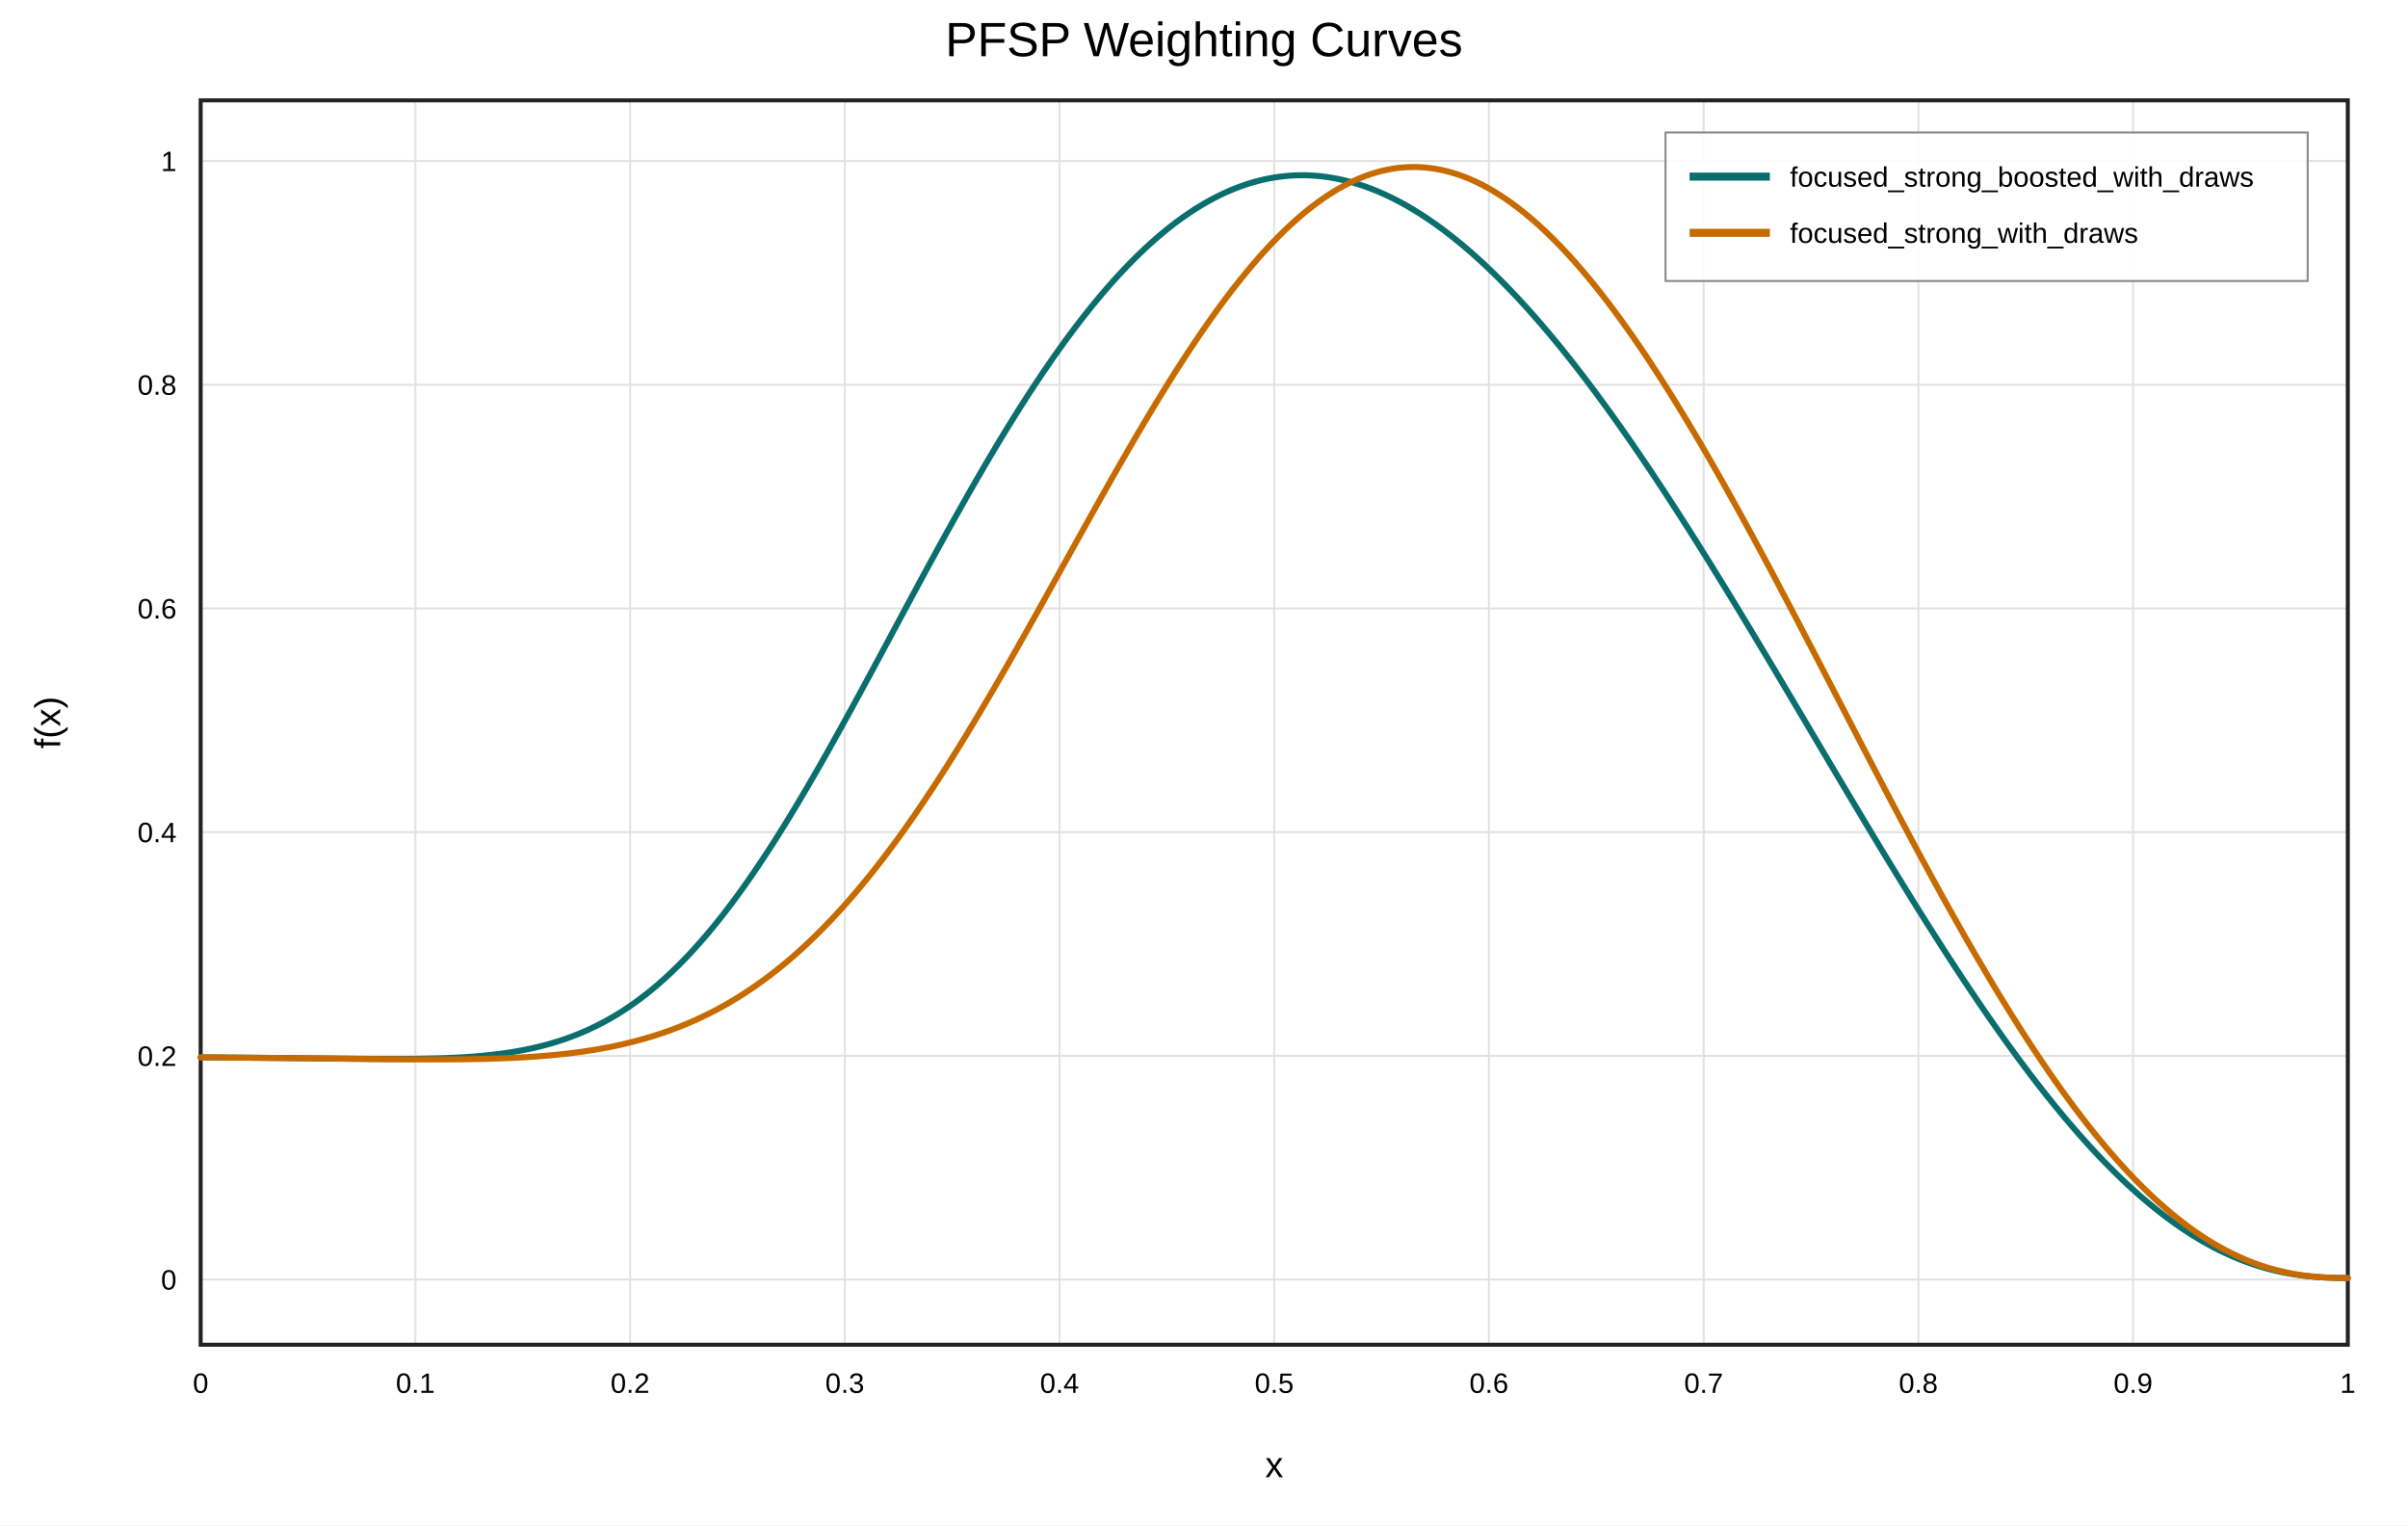
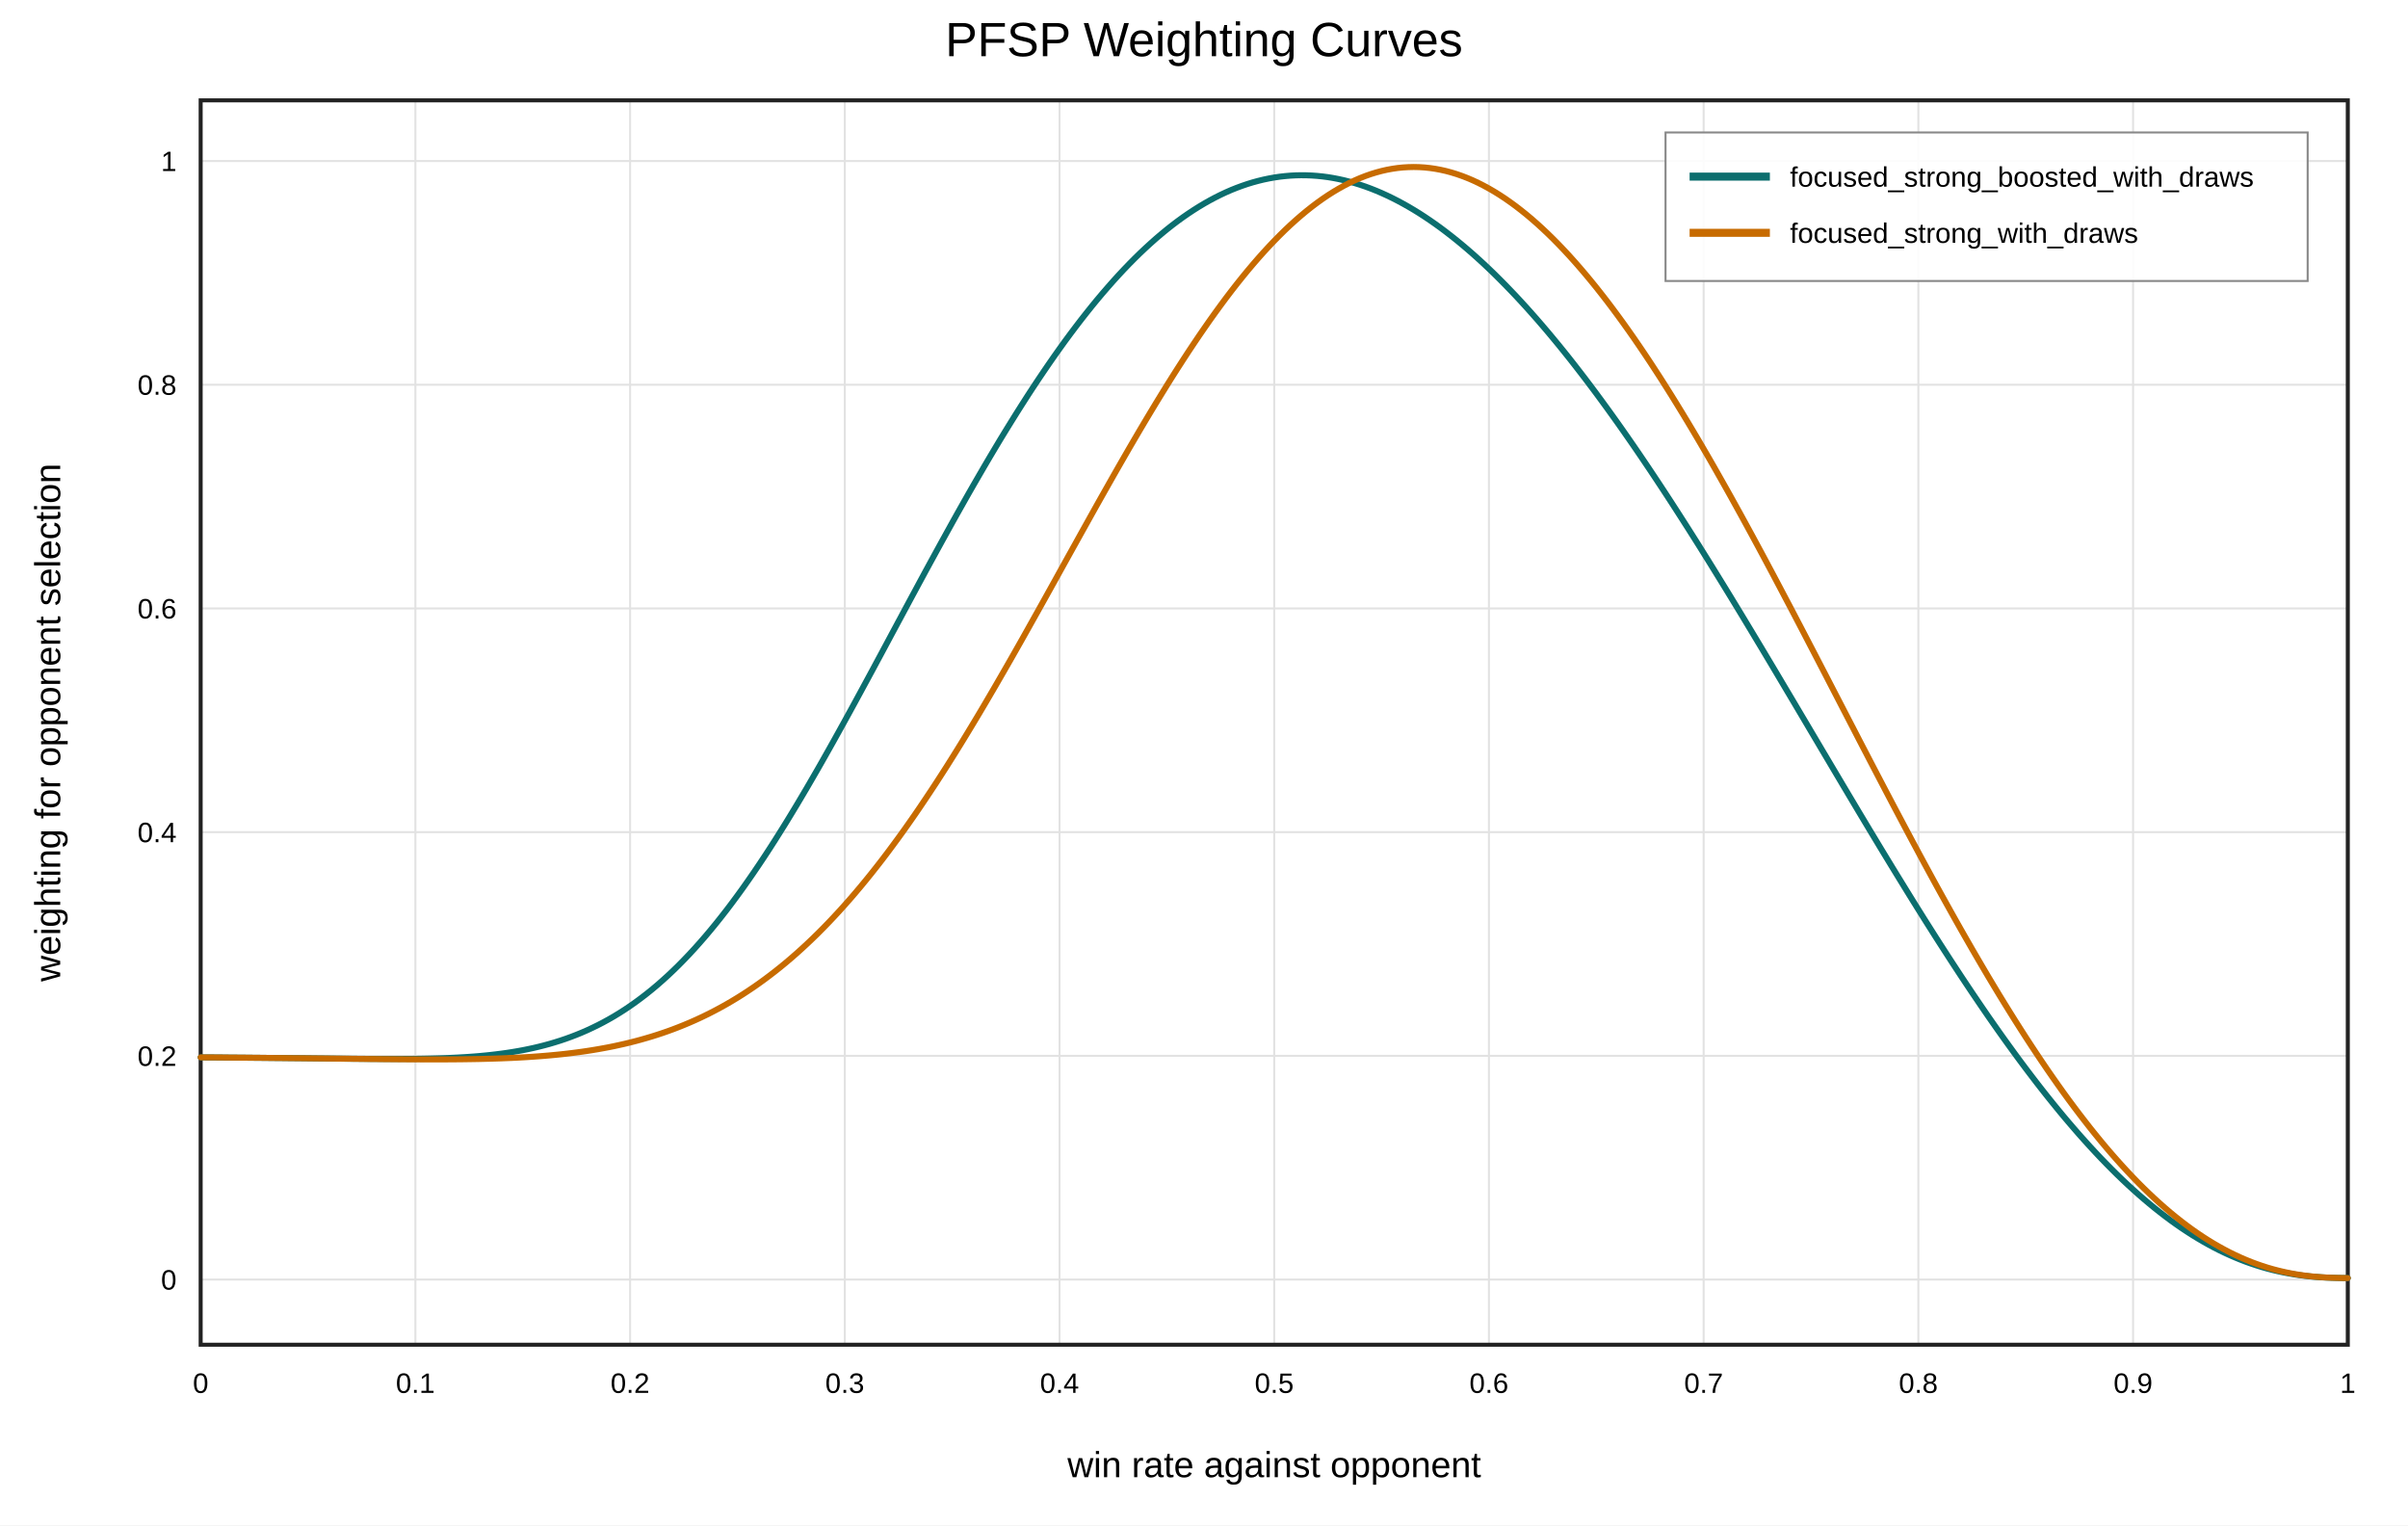
<svg xmlns="http://www.w3.org/2000/svg" width="1200" height="760" viewBox="0 0 1200 760">
  <rect width="100%" height="100%" fill="white" />
  <text x="600.0" y="28" text-anchor="middle" font-size="24" font-family="Arial">PFSP Weighting Curves</text>
  <line x1="100.00" y1="50" x2="100.00" y2="670" stroke="#e2e2e2" stroke-width="1" />
  <text x="100.00" y="694" text-anchor="middle" font-size="14" font-family="Arial">0</text>
  <line x1="207.00" y1="50" x2="207.00" y2="670" stroke="#e2e2e2" stroke-width="1" />
  <text x="207.00" y="694" text-anchor="middle" font-size="14" font-family="Arial">0.1</text>
  <line x1="314.00" y1="50" x2="314.00" y2="670" stroke="#e2e2e2" stroke-width="1" />
  <text x="314.00" y="694" text-anchor="middle" font-size="14" font-family="Arial">0.2</text>
  <line x1="421.00" y1="50" x2="421.00" y2="670" stroke="#e2e2e2" stroke-width="1" />
  <text x="421.00" y="694" text-anchor="middle" font-size="14" font-family="Arial">0.3</text>
  <line x1="528.00" y1="50" x2="528.00" y2="670" stroke="#e2e2e2" stroke-width="1" />
  <text x="528.00" y="694" text-anchor="middle" font-size="14" font-family="Arial">0.4</text>
  <line x1="635.00" y1="50" x2="635.00" y2="670" stroke="#e2e2e2" stroke-width="1" />
  <text x="635.00" y="694" text-anchor="middle" font-size="14" font-family="Arial">0.5</text>
  <line x1="742.00" y1="50" x2="742.00" y2="670" stroke="#e2e2e2" stroke-width="1" />
  <text x="742.00" y="694" text-anchor="middle" font-size="14" font-family="Arial">0.6</text>
  <line x1="849.00" y1="50" x2="849.00" y2="670" stroke="#e2e2e2" stroke-width="1" />
  <text x="849.00" y="694" text-anchor="middle" font-size="14" font-family="Arial">0.7</text>
  <line x1="956.00" y1="50" x2="956.00" y2="670" stroke="#e2e2e2" stroke-width="1" />
  <text x="956.00" y="694" text-anchor="middle" font-size="14" font-family="Arial">0.8</text>
  <line x1="1063.00" y1="50" x2="1063.00" y2="670" stroke="#e2e2e2" stroke-width="1" />
  <text x="1063.00" y="694" text-anchor="middle" font-size="14" font-family="Arial">0.9</text>
  <line x1="1170.00" y1="50" x2="1170.00" y2="670" stroke="#e2e2e2" stroke-width="1" />
  <text x="1170.00" y="694" text-anchor="middle" font-size="14" font-family="Arial">1</text>
  <line x1="100" y1="637.53" x2="1170" y2="637.53" stroke="#e2e2e2" stroke-width="1" />
  <text x="88" y="642.53" text-anchor="end" font-size="14" font-family="Arial">0</text>
  <line x1="100" y1="526.07" x2="1170" y2="526.07" stroke="#e2e2e2" stroke-width="1" />
  <text x="88" y="531.07" text-anchor="end" font-size="14" font-family="Arial">0.2</text>
  <line x1="100" y1="414.61" x2="1170" y2="414.61" stroke="#e2e2e2" stroke-width="1" />
  <text x="88" y="419.61" text-anchor="end" font-size="14" font-family="Arial">0.4</text>
  <line x1="100" y1="303.15" x2="1170" y2="303.15" stroke="#e2e2e2" stroke-width="1" />
  <text x="88" y="308.15" text-anchor="end" font-size="14" font-family="Arial">0.6</text>
  <line x1="100" y1="191.69" x2="1170" y2="191.69" stroke="#e2e2e2" stroke-width="1" />
  <text x="88" y="196.69" text-anchor="end" font-size="14" font-family="Arial">0.8</text>
  <line x1="100" y1="80.23" x2="1170" y2="80.23" stroke="#e2e2e2" stroke-width="1" />
  <text x="88" y="85.23" text-anchor="end" font-size="14" font-family="Arial">1</text>
  <line x1="100" y1="-31.23" x2="1170" y2="-31.23" stroke="#e2e2e2" stroke-width="1" />
  <text x="88" y="-26.23" text-anchor="end" font-size="14" font-family="Arial">1.2</text>
  <rect x="100" y="50" width="1070" height="620" fill="none" stroke="#222222" stroke-width="2" />
-   <text x="635.00" y="736" text-anchor="middle" font-size="18" font-family="Arial">x</text>
-   <text x="30" y="360.00" transform="rotate(-90 30,360.00)" text-anchor="middle" font-size="18" font-family="Arial">f(x)</text>
+   <text x="635.00" y="736" text-anchor="middle" font-size="18" font-family="Arial">win rate against opponent</text>
+   <text x="30" y="360.00" transform="rotate(-90 30,360.00)" text-anchor="middle" font-size="18" font-family="Arial">weighting for opponent selection</text>
  <polyline fill="none" stroke="#0B6E6E" stroke-width="3" stroke-linejoin="round" stroke-linecap="round" points="100.00,526.82 102.67,526.84 105.35,526.85 108.03,526.87 110.70,526.89 113.38,526.92 116.05,526.94 118.72,526.96 121.40,526.98 124.08,527.00 126.75,527.03 129.43,527.05 132.10,527.08 134.78,527.10 137.45,527.13 140.12,527.15 142.80,527.18 145.47,527.21 148.15,527.23 150.82,527.26 153.50,527.29 156.18,527.32 158.85,527.35 161.53,527.37 164.20,527.40 166.88,527.43 169.55,527.46 172.23,527.48 174.90,527.51 177.57,527.53 180.25,527.55 182.93,527.57 185.60,527.59 188.28,527.60 190.95,527.61 193.62,527.61 196.30,527.61 198.97,527.61 201.65,527.59 204.32,527.58 207.00,527.55 209.68,527.51 212.35,527.46 215.02,527.40 217.70,527.33 220.38,527.25 223.05,527.15 225.73,527.03 228.40,526.90 231.07,526.74 233.75,526.57 236.43,526.37 239.10,526.15 241.78,525.90 244.45,525.62 247.12,525.31 249.80,524.97 252.48,524.60 255.15,524.19 257.82,523.74 260.50,523.25 263.17,522.71 265.85,522.14 268.52,521.51 271.20,520.83 273.88,520.10 276.55,519.31 279.23,518.47 281.90,517.57 284.58,516.60 287.25,515.57 289.92,514.48 292.60,513.31 295.27,512.07 297.95,510.76 300.62,509.38 303.30,507.91 305.98,506.37 308.65,504.74 311.33,503.03 314.00,501.23 316.68,499.35 319.35,497.38 322.02,495.33 324.70,493.18 327.38,490.94 330.05,488.60 332.73,486.18 335.40,483.66 338.08,481.05 340.75,478.34 343.43,475.54 346.10,472.65 348.77,469.66 351.45,466.58 354.12,463.41 356.80,460.14 359.47,456.79 362.15,453.35 364.82,449.82 367.50,446.20 370.18,442.50 372.85,438.71 375.53,434.84 378.20,430.90 380.88,426.88 383.55,422.78 386.23,418.61 388.90,414.37 391.58,410.07 394.25,405.70 396.93,401.27 399.60,396.78 402.28,392.24 404.95,387.64 407.63,383.00 410.30,378.31 412.97,373.58 415.65,368.80 418.32,364.00 421.00,359.15 423.68,354.28 426.35,349.39 429.02,344.47 431.70,339.53 434.38,334.58 437.05,329.61 439.73,324.63 442.40,319.65 445.07,314.66 447.75,309.68 450.43,304.69 453.10,299.72 455.78,294.75 458.45,289.79 461.12,284.85 463.80,279.93 466.48,275.03 469.15,270.16 471.83,265.31 474.50,260.49 477.17,255.70 479.85,250.95 482.52,246.23 485.20,241.55 487.88,236.92 490.55,232.32 493.22,227.78 495.90,223.28 498.57,218.83 501.25,214.44 503.93,210.10 506.60,205.82 509.28,201.59 511.95,197.42 514.62,193.32 517.30,189.28 519.98,185.30 522.65,181.39 525.33,177.54 528.00,173.77 530.67,170.06 533.35,166.43 536.03,162.87 538.70,159.38 541.38,155.97 544.05,152.63 546.72,149.37 549.40,146.19 552.08,143.09 554.75,140.06 557.42,137.12 560.10,134.25 562.77,131.47 565.45,128.77 568.12,126.15 570.80,123.62 573.48,121.17 576.15,118.80 578.83,116.52 581.50,114.32 584.17,112.21 586.85,110.18 589.53,108.24 592.20,106.39 594.88,104.62 597.55,102.94 600.23,101.34 602.90,99.83 605.58,98.41 608.25,97.07 610.92,95.82 613.60,94.65 616.27,93.58 618.95,92.59 621.62,91.68 624.30,90.86 626.98,90.13 629.65,89.48 632.33,88.92 635.00,88.44 637.68,88.04 640.35,87.74 643.03,87.51 645.70,87.37 648.38,87.31 651.05,87.34 653.72,87.45 656.40,87.64 659.07,87.91 661.75,88.26 664.42,88.70 667.10,89.22 669.77,89.81 672.45,90.49 675.12,91.24 677.80,92.07 680.48,92.98 683.15,93.97 685.82,95.03 688.50,96.17 691.17,97.39 693.85,98.68 696.52,100.04 699.20,101.48 701.88,102.99 704.55,104.57 707.23,106.22 709.90,107.95 712.58,109.75 715.25,111.61 717.93,113.54 720.60,115.55 723.27,117.62 725.95,119.75 728.62,121.95 731.30,124.22 733.98,126.55 736.65,128.95 739.33,131.40 742.00,133.92 744.68,136.50 747.35,139.15 750.03,141.85 752.70,144.61 755.38,147.42 758.05,150.30 760.73,153.23 763.40,156.22 766.08,159.26 768.75,162.35 771.43,165.50 774.10,168.70 776.78,171.95 779.45,175.25 782.13,178.60 784.80,182.00 787.47,185.45 790.15,188.94 792.82,192.48 795.50,196.06 798.17,199.69 800.85,203.36 803.52,207.07 806.20,210.82 808.88,214.62 811.55,218.45 814.23,222.32 816.90,226.22 819.57,230.16 822.25,234.14 824.92,238.15 827.60,242.20 830.27,246.27 832.95,250.38 835.62,254.51 838.30,258.68 840.98,262.87 843.65,267.09 846.33,271.33 849.00,275.60 851.68,279.89 854.35,284.21 857.02,288.54 859.70,292.90 862.38,297.27 865.05,301.66 867.73,306.07 870.40,310.50 873.08,314.94 875.75,319.39 878.43,323.85 881.10,328.32 883.78,332.81 886.45,337.30 889.12,341.80 891.80,346.31 894.48,350.82 897.15,355.33 899.83,359.85 902.50,364.37 905.18,368.89 907.85,373.41 910.53,377.92 913.20,382.43 915.88,386.94 918.55,391.44 921.23,395.94 923.90,400.42 926.57,404.90 929.25,409.37 931.92,413.82 934.60,418.26 937.27,422.69 939.95,427.10 942.62,431.49 945.30,435.87 947.98,440.23 950.65,444.56 953.32,448.88 956.00,453.17 958.67,457.44 961.35,461.68 964.02,465.89 966.70,470.08 969.38,474.24 972.05,478.37 974.73,482.46 977.40,486.53 980.08,490.56 982.75,494.55 985.43,498.51 988.10,502.43 990.77,506.32 993.45,510.16 996.12,513.96 998.80,517.73 1001.48,521.44 1004.15,525.12 1006.83,528.75 1009.50,532.33 1012.18,535.86 1014.85,539.35 1017.53,542.79 1020.20,546.17 1022.88,549.51 1025.55,552.79 1028.22,556.02 1030.90,559.19 1033.58,562.31 1036.25,565.38 1038.93,568.38 1041.60,571.33 1044.28,574.22 1046.95,577.05 1049.62,579.81 1052.30,582.52 1054.97,585.17 1057.65,587.75 1060.32,590.27 1063.00,592.72 1065.67,595.11 1068.35,597.43 1071.03,599.69 1073.70,601.88 1076.38,604.00 1079.05,606.06 1081.72,608.05 1084.40,609.97 1087.07,611.82 1089.75,613.60 1092.42,615.32 1095.10,616.96 1097.78,618.54 1100.45,620.04 1103.12,621.48 1105.80,622.85 1108.47,624.14 1111.15,625.37 1113.83,626.53 1116.50,627.62 1119.18,628.65 1121.85,629.60 1124.53,630.49 1127.20,631.32 1129.88,632.08 1132.55,632.77 1135.23,633.40 1137.90,633.97 1140.58,634.48 1143.25,634.94 1145.92,635.33 1148.60,635.67 1151.28,635.96 1153.95,636.20 1156.62,636.39 1159.30,636.54 1161.98,636.64 1164.65,636.72 1167.33,636.76 1170.00,636.79" />
  <polyline fill="none" stroke="#C76B00" stroke-width="3" stroke-linejoin="round" stroke-linecap="round" points="100.00,526.82 102.67,526.84 105.35,526.85 108.03,526.87 110.70,526.89 113.38,526.92 116.05,526.94 118.72,526.96 121.40,526.98 124.08,527.00 126.75,527.03 129.43,527.05 132.10,527.08 134.78,527.10 137.45,527.13 140.12,527.15 142.80,527.18 145.47,527.21 148.15,527.23 150.82,527.26 153.50,527.29 156.18,527.32 158.85,527.35 161.53,527.38 164.20,527.41 166.88,527.44 169.55,527.47 172.23,527.50 174.90,527.53 177.57,527.56 180.25,527.59 182.93,527.62 185.60,527.65 188.28,527.67 190.95,527.70 193.62,527.72 196.30,527.75 198.97,527.77 201.65,527.79 204.32,527.81 207.00,527.82 209.68,527.83 212.35,527.84 215.02,527.84 217.70,527.84 220.38,527.84 223.05,527.83 225.73,527.81 228.40,527.79 231.07,527.76 233.75,527.72 236.43,527.68 239.10,527.63 241.78,527.56 244.45,527.49 247.12,527.41 249.80,527.32 252.48,527.21 255.15,527.10 257.82,526.97 260.50,526.82 263.17,526.66 265.85,526.48 268.52,526.29 271.20,526.08 273.88,525.85 276.55,525.60 279.23,525.33 281.90,525.04 284.58,524.72 287.25,524.38 289.92,524.02 292.60,523.63 295.27,523.21 297.95,522.76 300.62,522.28 303.30,521.78 305.98,521.24 308.65,520.66 311.33,520.06 314.00,519.41 316.68,518.73 319.35,518.01 322.02,517.25 324.70,516.46 327.38,515.61 330.05,514.73 332.73,513.80 335.40,512.83 338.08,511.80 340.75,510.73 343.43,509.61 346.10,508.44 348.77,507.22 351.45,505.94 354.12,504.61 356.80,503.22 359.47,501.78 362.15,500.28 364.82,498.72 367.50,497.10 370.18,495.42 372.85,493.67 375.53,491.87 378.20,490.00 380.88,488.06 383.55,486.06 386.23,484.00 388.90,481.87 391.58,479.67 394.25,477.40 396.93,475.06 399.60,472.66 402.28,470.18 404.95,467.64 407.63,465.02 410.30,462.34 412.97,459.58 415.65,456.75 418.32,453.86 421.00,450.89 423.68,447.85 426.35,444.74 429.02,441.57 431.70,438.32 434.38,435.00 437.05,431.62 439.73,428.17 442.40,424.65 445.07,421.06 447.75,417.41 450.43,413.70 453.10,409.92 455.78,406.08 458.45,402.18 461.12,398.21 463.80,394.19 466.48,390.12 469.15,385.99 471.83,381.80 474.50,377.56 477.17,373.28 479.85,368.94 482.52,364.56 485.20,360.13 487.88,355.66 490.55,351.15 493.22,346.60 495.90,342.02 498.57,337.40 501.25,332.75 503.93,328.07 506.60,323.37 509.28,318.64 511.95,313.89 514.62,309.12 517.30,304.34 519.98,299.54 522.65,294.74 525.33,289.92 528.00,285.10 530.67,280.28 533.35,275.45 536.03,270.64 538.70,265.82 541.38,261.02 544.05,256.23 546.72,251.45 549.40,246.70 552.08,241.96 554.75,237.24 557.42,232.56 560.10,227.90 562.77,223.27 565.45,218.68 568.12,214.13 570.80,209.61 573.48,205.14 576.15,200.72 578.83,196.35 581.50,192.02 584.17,187.75 586.85,183.54 589.53,179.38 592.20,175.29 594.88,171.26 597.55,167.30 600.23,163.41 602.90,159.58 605.58,155.83 608.25,152.16 610.92,148.56 613.60,145.04 616.27,141.61 618.95,138.26 621.62,134.99 624.30,131.81 626.98,128.72 629.65,125.72 632.33,122.81 635.00,120.00 637.68,117.28 640.35,114.65 643.03,112.13 645.70,109.71 648.38,107.38 651.05,105.16 653.72,103.04 656.40,101.02 659.07,99.11 661.75,97.30 664.42,95.60 667.10,94.01 669.77,92.53 672.45,91.15 675.12,89.88 677.80,88.72 680.48,87.67 683.15,86.73 685.82,85.91 688.50,85.19 691.17,84.58 693.85,84.09 696.52,83.70 699.20,83.43 701.88,83.27 704.55,83.21 707.23,83.27 709.90,83.44 712.58,83.72 715.25,84.11 717.93,84.61 720.60,85.21 723.27,85.93 725.95,86.75 728.62,87.68 731.30,88.72 733.98,89.86 736.65,91.11 739.33,92.47 742.00,93.92 744.68,95.48 747.35,97.14 750.03,98.90 752.70,100.77 755.38,102.73 758.05,104.79 760.73,106.94 763.40,109.19 766.08,111.54 768.75,113.98 771.43,116.51 774.10,119.13 776.78,121.85 779.45,124.65 782.13,127.54 784.80,130.51 787.47,133.57 790.15,136.71 792.82,139.93 795.50,143.23 798.17,146.62 800.85,150.07 803.52,153.61 806.20,157.22 808.88,160.90 811.55,164.65 814.23,168.47 816.90,172.36 819.57,176.31 822.25,180.33 824.92,184.42 827.60,188.56 830.27,192.76 832.95,197.02 835.62,201.34 838.30,205.71 840.98,210.14 843.65,214.61 846.33,219.13 849.00,223.71 851.68,228.32 854.35,232.98 857.02,237.69 859.70,242.43 862.38,247.21 865.05,252.03 867.73,256.88 870.40,261.77 873.08,266.68 875.75,271.63 878.43,276.60 881.10,281.60 883.78,286.63 886.45,291.67 889.12,296.74 891.80,301.82 894.48,306.92 897.15,312.04 899.83,317.17 902.50,322.31 905.18,327.46 907.85,332.61 910.53,337.78 913.20,342.94 915.88,348.11 918.55,353.28 921.23,358.45 923.90,363.61 926.57,368.77 929.25,373.92 931.92,379.06 934.60,384.19 937.27,389.31 939.95,394.42 942.62,399.51 945.30,404.58 947.98,409.63 950.65,414.66 953.32,419.67 956.00,424.66 958.67,429.62 961.35,434.55 964.02,439.45 966.70,444.32 969.38,449.16 972.05,453.96 974.73,458.73 977.40,463.46 980.08,468.15 982.75,472.80 985.43,477.41 988.10,481.98 990.77,486.50 993.45,490.97 996.12,495.40 998.80,499.77 1001.48,504.10 1004.15,508.37 1006.83,512.59 1009.50,516.75 1012.18,520.86 1014.85,524.91 1017.53,528.90 1020.20,532.84 1022.88,536.71 1025.55,540.51 1028.22,544.26 1030.90,547.94 1033.58,551.55 1036.25,555.09 1038.93,558.57 1041.60,561.98 1044.28,565.32 1046.95,568.59 1049.62,571.78 1052.30,574.91 1054.97,577.95 1057.65,580.93 1060.32,583.83 1063.00,586.65 1065.67,589.40 1068.35,592.07 1071.03,594.66 1073.70,597.17 1076.38,599.61 1079.05,601.96 1081.72,604.24 1084.40,606.43 1087.07,608.55 1089.75,610.58 1092.42,612.54 1095.10,614.41 1097.78,616.21 1100.45,617.92 1103.12,619.55 1105.80,621.10 1108.47,622.57 1111.15,623.97 1113.83,625.28 1116.50,626.51 1119.18,627.67 1121.85,628.75 1124.53,629.75 1127.20,630.68 1129.88,631.54 1132.55,632.32 1135.23,633.02 1137.90,633.66 1140.58,634.23 1143.25,634.74 1145.92,635.18 1148.60,635.56 1151.28,635.88 1153.95,636.14 1156.62,636.35 1159.30,636.52 1161.98,636.63 1164.65,636.71 1167.33,636.76 1170.00,636.79" />
  <rect x="830" y="66" width="320" height="74" fill="white" fill-opacity="0.9" stroke="#888888" stroke-width="1" />
  <line x1="842" y1="88" x2="882" y2="88" stroke="#0B6E6E" stroke-width="4" />
  <text x="892" y="93" font-size="14" font-family="Arial">focused_strong_boosted_with_draws</text>
  <line x1="842" y1="116" x2="882" y2="116" stroke="#C76B00" stroke-width="4" />
  <text x="892" y="121" font-size="14" font-family="Arial">focused_strong_with_draws</text>
</svg>
